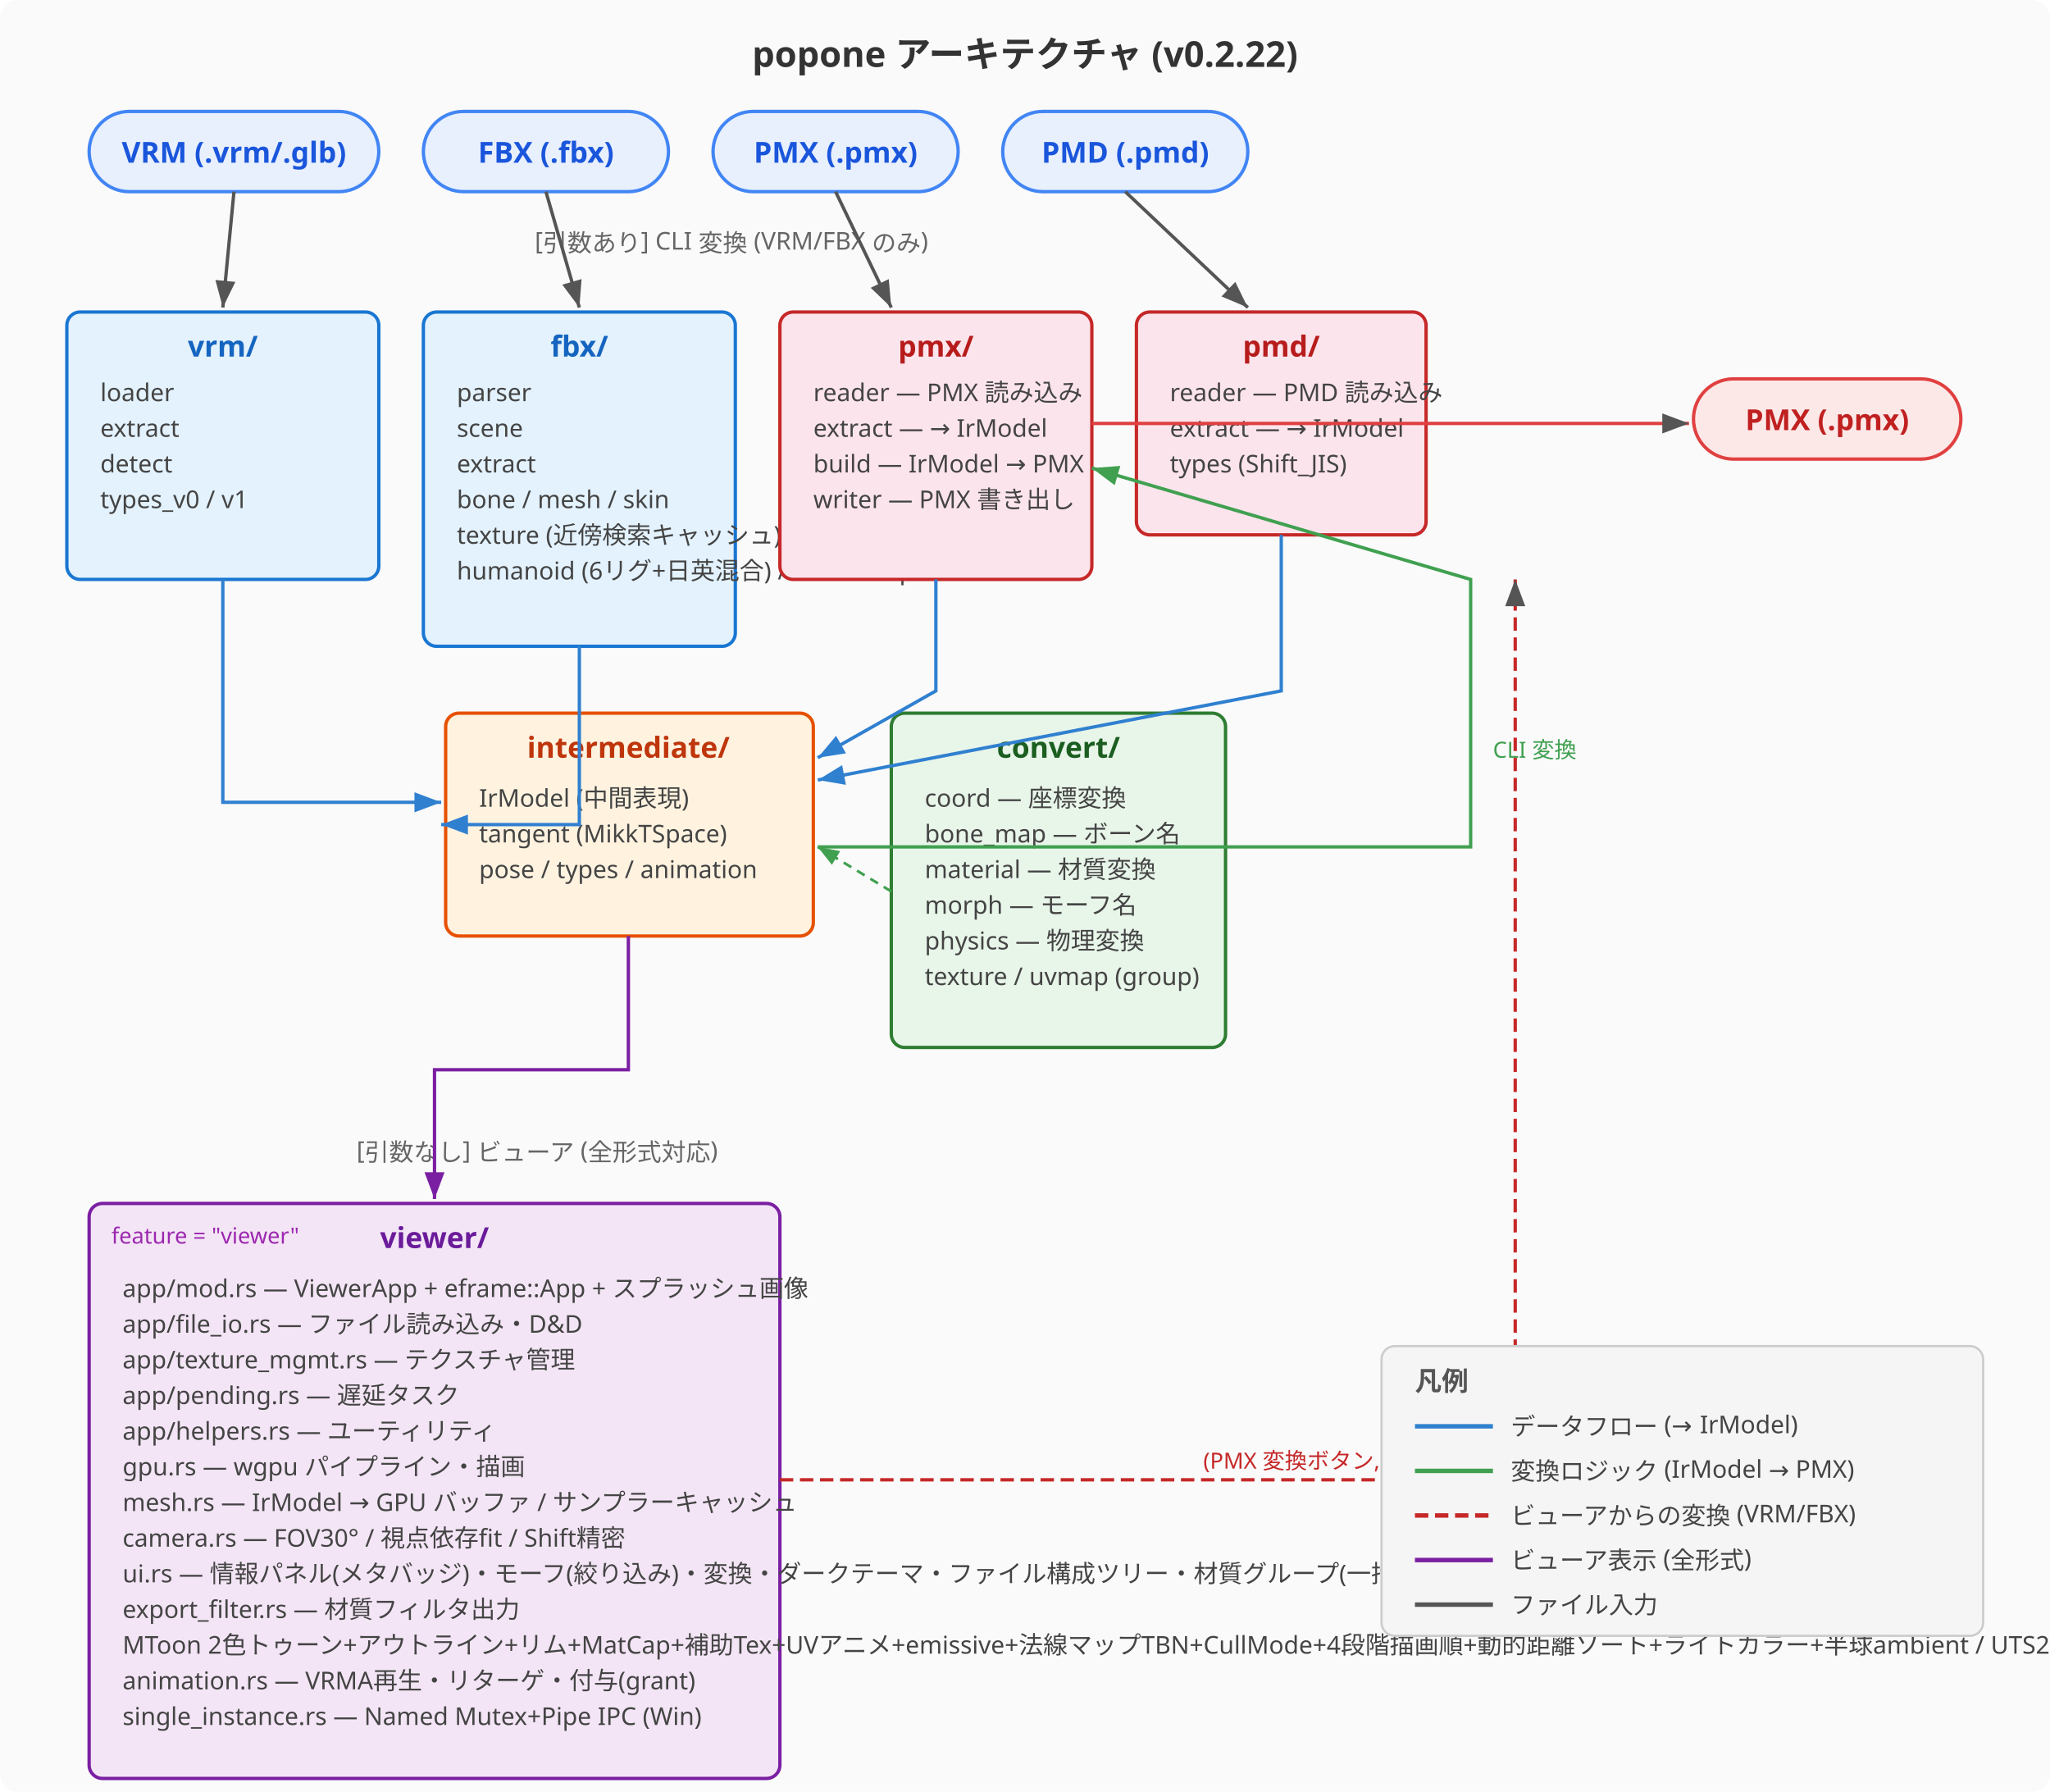
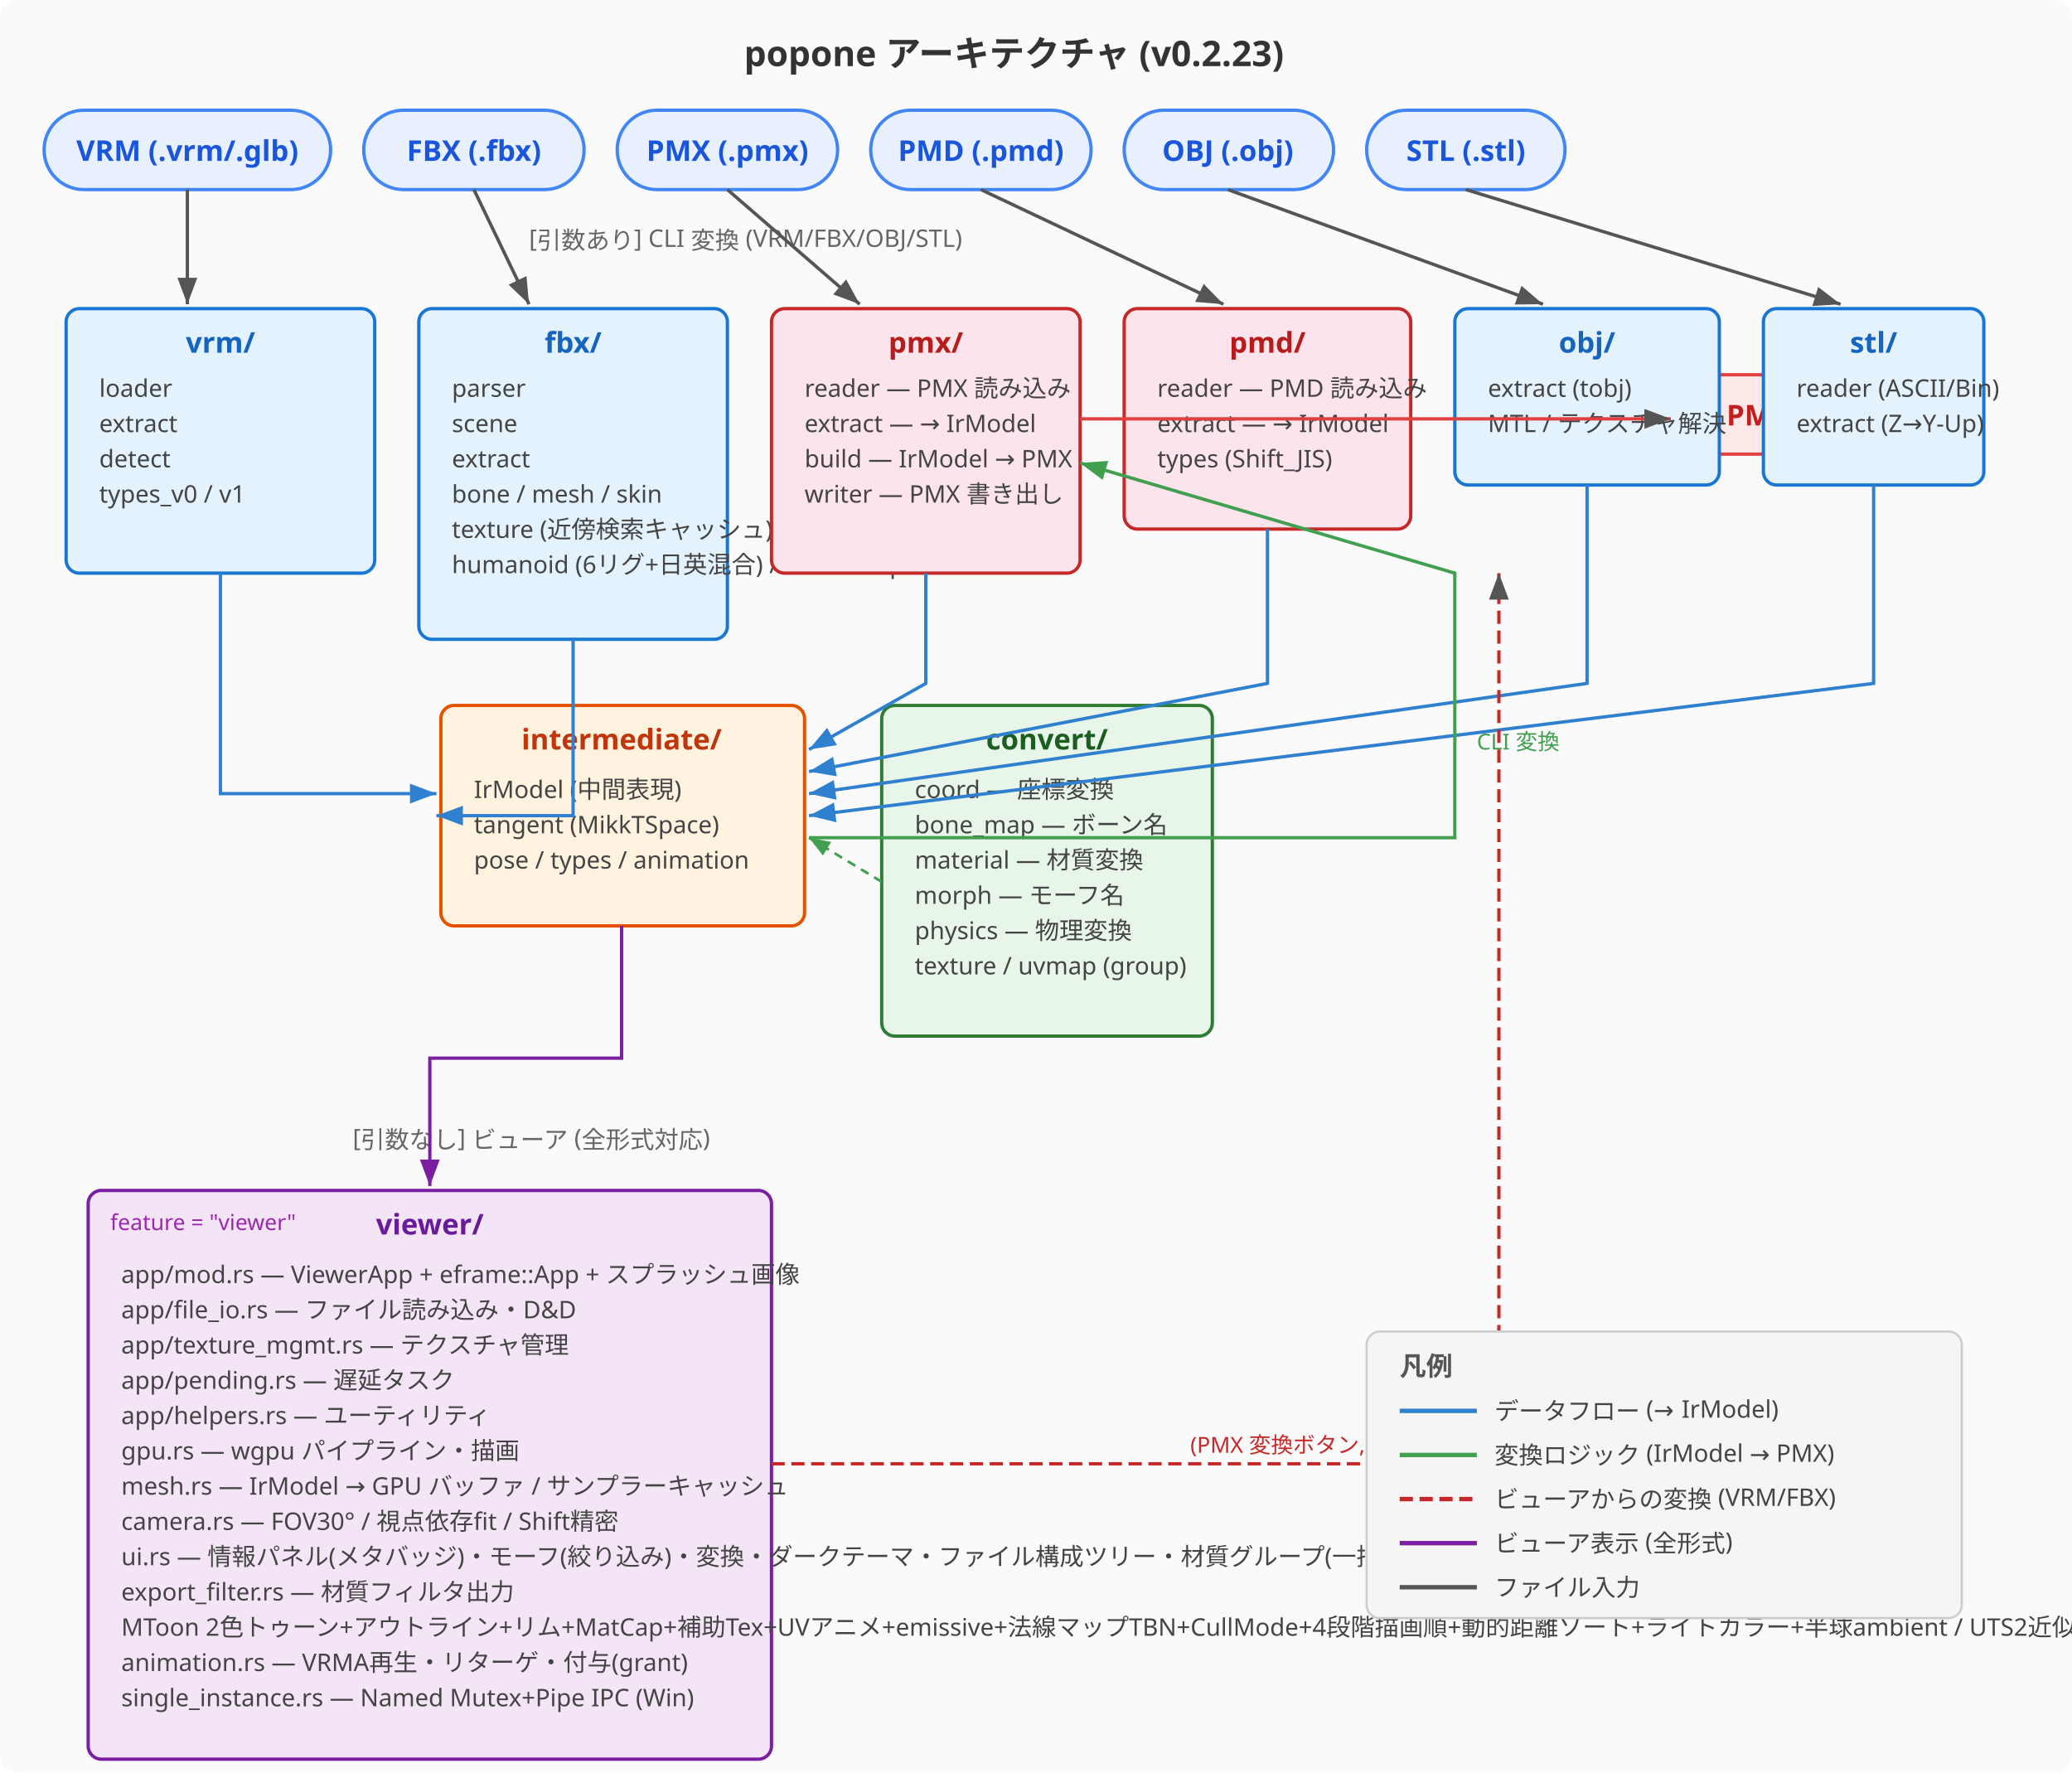
- <svg xmlns="http://www.w3.org/2000/svg" viewBox="0 0 920 804" font-family="'Segoe UI','Noto Sans JP',sans-serif" font-size="13">
+ <svg xmlns="http://www.w3.org/2000/svg" viewBox="0 0 940 804" font-family="'Segoe UI','Noto Sans JP',sans-serif" font-size="13">
  <defs>
    <marker id="arrow" markerWidth="8" markerHeight="6" refX="8" refY="3" orient="auto">
      <path d="M0,0 L8,3 L0,6" fill="#555" />
    </marker>
    <marker id="arrow-blue" markerWidth="8" markerHeight="6" refX="8" refY="3" orient="auto">
      <path d="M0,0 L8,3 L0,6" fill="#3080D0" />
    </marker>
    <marker id="arrow-green" markerWidth="8" markerHeight="6" refX="8" refY="3" orient="auto">
      <path d="M0,0 L8,3 L0,6" fill="#40A050" />
    </marker>
    <marker id="arrow-purple" markerWidth="8" markerHeight="6" refX="8" refY="3" orient="auto">
      <path d="M0,0 L8,3 L0,6" fill="#7B1FA2" />
    </marker>
  </defs>
-   <rect width="920" height="804" fill="#FAFAFA" rx="8" />
-   <text x="460" y="30" text-anchor="middle" font-size="16" font-weight="bold" fill="#333">popone アーキテクチャ (v0.2.22)</text>
-   <rect x="40" y="50" width="130" height="36" rx="18" fill="#E8F0FE" stroke="#4285F4" stroke-width="1.5" />
-   <text x="105" y="73" text-anchor="middle" font-weight="bold" fill="#1A56DB">VRM (.vrm/.glb)</text>
-   <rect x="190" y="50" width="110" height="36" rx="18" fill="#E8F0FE" stroke="#4285F4" stroke-width="1.5" />
-   <text x="245" y="73" text-anchor="middle" font-weight="bold" fill="#1A56DB">FBX (.fbx)</text>
-   <rect x="320" y="50" width="110" height="36" rx="18" fill="#E8F0FE" stroke="#4285F4" stroke-width="1.5" />
-   <text x="375" y="73" text-anchor="middle" font-weight="bold" fill="#1A56DB">PMX (.pmx)</text>
-   <rect x="450" y="50" width="110" height="36" rx="18" fill="#E8F0FE" stroke="#4285F4" stroke-width="1.5" />
-   <text x="505" y="73" text-anchor="middle" font-weight="bold" fill="#1A56DB">PMD (.pmd)</text>
+   <rect width="940" height="804" fill="#FAFAFA" rx="8" />
+   <text x="460" y="30" text-anchor="middle" font-size="16" font-weight="bold" fill="#333">popone アーキテクチャ (v0.2.23)</text>
+   <rect x="20" y="50" width="130" height="36" rx="18" fill="#E8F0FE" stroke="#4285F4" stroke-width="1.5" />
+   <text x="85" y="73" text-anchor="middle" font-weight="bold" fill="#1A56DB">VRM (.vrm/.glb)</text>
+   <rect x="165" y="50" width="100" height="36" rx="18" fill="#E8F0FE" stroke="#4285F4" stroke-width="1.5" />
+   <text x="215" y="73" text-anchor="middle" font-weight="bold" fill="#1A56DB">FBX (.fbx)</text>
+   <rect x="280" y="50" width="100" height="36" rx="18" fill="#E8F0FE" stroke="#4285F4" stroke-width="1.5" />
+   <text x="330" y="73" text-anchor="middle" font-weight="bold" fill="#1A56DB">PMX (.pmx)</text>
+   <rect x="395" y="50" width="100" height="36" rx="18" fill="#E8F0FE" stroke="#4285F4" stroke-width="1.5" />
+   <text x="445" y="73" text-anchor="middle" font-weight="bold" fill="#1A56DB">PMD (.pmd)</text>
+   <rect x="510" y="50" width="95" height="36" rx="18" fill="#E8F0FE" stroke="#4285F4" stroke-width="1.5" />
+   <text x="557" y="73" text-anchor="middle" font-weight="bold" fill="#1A56DB">OBJ (.obj)</text>
+   <rect x="620" y="50" width="90" height="36" rx="18" fill="#E8F0FE" stroke="#4285F4" stroke-width="1.5" />
+   <text x="665" y="73" text-anchor="middle" font-weight="bold" fill="#1A56DB">STL (.stl)</text>
  <rect x="760" y="170" width="120" height="36" rx="18" fill="#FDE8E8" stroke="#E04040" stroke-width="1.5" />
  <text x="820" y="193" text-anchor="middle" font-weight="bold" fill="#C02020">PMX (.pmx)</text>
-   <text x="240" y="112" font-size="11" fill="#666">[引数あり] CLI 変換 (VRM/FBX のみ)</text>
+   <text x="240" y="112" font-size="11" fill="#666">[引数あり] CLI 変換 (VRM/FBX/OBJ/STL)</text>
  <text x="160" y="520" font-size="11" fill="#666">[引数なし] ビューア (全形式対応)</text>
  <rect x="30" y="140" width="140" height="120" rx="6" fill="#E3F2FD" stroke="#1976D2" stroke-width="1.5" />
  <text x="100" y="160" text-anchor="middle" font-weight="bold" fill="#1565C0">vrm/</text>
  <text x="45" y="180" font-size="11" fill="#444">loader</text>
  <text x="45" y="196" font-size="11" fill="#444">extract</text>
  <text x="45" y="212" font-size="11" fill="#444">detect</text>
  <text x="45" y="228" font-size="11" fill="#444">types_v0 / v1</text>
  <rect x="190" y="140" width="140" height="150" rx="6" fill="#E3F2FD" stroke="#1976D2" stroke-width="1.5" />
  <text x="260" y="160" text-anchor="middle" font-weight="bold" fill="#1565C0">fbx/</text>
  <text x="205" y="180" font-size="11" fill="#444">parser</text>
  <text x="205" y="196" font-size="11" fill="#444">scene</text>
  <text x="205" y="212" font-size="11" fill="#444">extract</text>
  <text x="205" y="228" font-size="11" fill="#444">bone / mesh / skin</text>
  <text x="205" y="244" font-size="11" fill="#444">texture (近傍検索キャッシュ)</text>
  <text x="205" y="260" font-size="11" fill="#444">humanoid (6リグ+日英混合) / blendshape</text>
  <rect x="350" y="140" width="140" height="120" rx="6" fill="#FCE4EC" stroke="#C62828" stroke-width="1.5" />
  <text x="420" y="160" text-anchor="middle" font-weight="bold" fill="#B71C1C">pmx/</text>
  <text x="365" y="180" font-size="11" fill="#444">reader — PMX 読み込み</text>
  <text x="365" y="196" font-size="11" fill="#444">extract — → IrModel</text>
  <text x="365" y="212" font-size="11" fill="#444">build — IrModel → PMX</text>
  <text x="365" y="228" font-size="11" fill="#444">writer — PMX 書き出し</text>
  <rect x="510" y="140" width="130" height="100" rx="6" fill="#FCE4EC" stroke="#C62828" stroke-width="1.5" />
  <text x="575" y="160" text-anchor="middle" font-weight="bold" fill="#B71C1C">pmd/</text>
  <text x="525" y="180" font-size="11" fill="#444">reader — PMD 読み込み</text>
  <text x="525" y="196" font-size="11" fill="#444">extract — → IrModel</text>
  <text x="525" y="212" font-size="11" fill="#444">types (Shift_JIS)</text>
+   <rect x="660" y="140" width="120" height="80" rx="6" fill="#E3F2FD" stroke="#1976D2" stroke-width="1.5" />
+   <text x="720" y="160" text-anchor="middle" font-weight="bold" fill="#1565C0">obj/</text>
+   <text x="675" y="180" font-size="11" fill="#444">extract (tobj)</text>
+   <text x="675" y="196" font-size="11" fill="#444">MTL / テクスチャ解決</text>
+   <rect x="800" y="140" width="100" height="80" rx="6" fill="#E3F2FD" stroke="#1976D2" stroke-width="1.5" />
+   <text x="850" y="160" text-anchor="middle" font-weight="bold" fill="#1565C0">stl/</text>
+   <text x="815" y="180" font-size="11" fill="#444">reader (ASCII/Bin)</text>
+   <text x="815" y="196" font-size="11" fill="#444">extract (Z→Y-Up)</text>
  <rect x="200" y="320" width="165" height="100" rx="6" fill="#FFF3E0" stroke="#E65100" stroke-width="1.5" />
  <text x="282" y="340" text-anchor="middle" font-weight="bold" fill="#BF360C">intermediate/</text>
  <text x="215" y="362" font-size="11" fill="#444">IrModel (中間表現)</text>
  <text x="215" y="378" font-size="11" fill="#444">tangent (MikkTSpace)</text>
  <text x="215" y="394" font-size="11" fill="#444">pose / types / animation</text>
  <rect x="400" y="320" width="150" height="150" rx="6" fill="#E8F5E9" stroke="#2E7D32" stroke-width="1.5" />
  <text x="475" y="340" text-anchor="middle" font-weight="bold" fill="#1B5E20">convert/</text>
  <text x="415" y="362" font-size="11" fill="#444">coord — 座標変換</text>
  <text x="415" y="378" font-size="11" fill="#444">bone_map — ボーン名</text>
  <text x="415" y="394" font-size="11" fill="#444">material — 材質変換</text>
  <text x="415" y="410" font-size="11" fill="#444">morph — モーフ名</text>
  <text x="415" y="426" font-size="11" fill="#444">physics — 物理変換</text>
  <text x="415" y="442" font-size="11" fill="#444">texture / uvmap (group)</text>
  <rect x="40" y="540" width="310" height="258" rx="6" fill="#F3E5F5" stroke="#7B1FA2" stroke-width="1.5" />
  <text x="195" y="560" text-anchor="middle" font-weight="bold" fill="#6A1B9A">viewer/</text>
  <text x="50" y="558" font-size="10" fill="#9C27B0">feature = "viewer"</text>
  <text x="55" y="582" font-size="11" fill="#444">app/mod.rs — ViewerApp + eframe::App + スプラッシュ画像</text>
  <text x="55" y="598" font-size="11" fill="#444">app/file_io.rs — ファイル読み込み・D&amp;D</text>
  <text x="55" y="614" font-size="11" fill="#444">app/texture_mgmt.rs — テクスチャ管理</text>
  <text x="55" y="630" font-size="11" fill="#444">app/pending.rs — 遅延タスク</text>
  <text x="55" y="646" font-size="11" fill="#444">app/helpers.rs — ユーティリティ</text>
  <text x="55" y="662" font-size="11" fill="#444">gpu.rs — wgpu パイプライン・描画</text>
  <text x="55" y="678" font-size="11" fill="#444">mesh.rs — IrModel → GPU バッファ / サンプラーキャッシュ</text>
  <text x="55" y="694" font-size="11" fill="#444">camera.rs — FOV30° / 視点依存fit / Shift精密</text>
  <text x="55" y="710" font-size="11" fill="#444">ui.rs — 情報パネル(メタバッジ)・モーフ(絞り込み)・変換・ダークテーマ・ファイル構成ツリー・材質グループ(一括S/C/表示)</text>
  <text x="55" y="726" font-size="11" fill="#444">export_filter.rs — 材質フィルタ出力</text>
  <text x="55" y="742" font-size="11" fill="#444">MToon 2色トゥーン+アウトライン+リム+MatCap+補助Tex+UVアニメ+emissive+法線マップTBN+CullMode+4段階描画順+動的距離ソート+ライトカラー+半球ambient / UTS2近似 / MMD: トゥーン・エッジ・スフィア / Wire: 全パイプライン統一 / Bloom: MRT emissive分離+Dual Kawase</text>
  <text x="55" y="758" font-size="11" fill="#444">animation.rs — VRMA再生・リターゲ・付与(grant)</text>
  <text x="55" y="774" font-size="11" fill="#444">single_instance.rs — Named Mutex+Pipe IPC (Win)</text>
-   <line x1="105" y1="86" x2="100" y2="138" stroke="#555" stroke-width="1.5" marker-end="url(#arrow)" />
-   <line x1="245" y1="86" x2="260" y2="138" stroke="#555" stroke-width="1.5" marker-end="url(#arrow)" />
-   <line x1="375" y1="86" x2="400" y2="138" stroke="#555" stroke-width="1.5" marker-end="url(#arrow)" />
-   <line x1="505" y1="86" x2="560" y2="138" stroke="#555" stroke-width="1.5" marker-end="url(#arrow)" />
+   <line x1="85" y1="86" x2="85" y2="138" stroke="#555" stroke-width="1.5" marker-end="url(#arrow)" />
+   <line x1="215" y1="86" x2="240" y2="138" stroke="#555" stroke-width="1.5" marker-end="url(#arrow)" />
+   <line x1="330" y1="86" x2="390" y2="138" stroke="#555" stroke-width="1.5" marker-end="url(#arrow)" />
+   <line x1="445" y1="86" x2="555" y2="138" stroke="#555" stroke-width="1.5" marker-end="url(#arrow)" />
+   <line x1="557" y1="86" x2="700" y2="138" stroke="#555" stroke-width="1.5" marker-end="url(#arrow)" />
+   <line x1="665" y1="86" x2="835" y2="138" stroke="#555" stroke-width="1.5" marker-end="url(#arrow)" />
  <path d="M100,260 L100,360 L198,360" fill="none" stroke="#3080D0" stroke-width="1.5" marker-end="url(#arrow-blue)" />
  <path d="M260,290 L260,370 L198,370" fill="none" stroke="#3080D0" stroke-width="1.5" marker-end="url(#arrow-blue)" />
  <path d="M420,260 L420,310 L367,340" fill="none" stroke="#3080D0" stroke-width="1.5" marker-end="url(#arrow-blue)" />
  <path d="M575,240 L575,310 L367,350" fill="none" stroke="#3080D0" stroke-width="1.5" marker-end="url(#arrow-blue)" />
+   <path d="M720,220 L720,310 L367,360" fill="none" stroke="#3080D0" stroke-width="1.5" marker-end="url(#arrow-blue)" />
+   <path d="M850,220 L850,310 L367,370" fill="none" stroke="#3080D0" stroke-width="1.5" marker-end="url(#arrow-blue)" />
  <path d="M367,380 L660,380 L660,260 L490,210" fill="none" stroke="#40A050" stroke-width="1.5" marker-end="url(#arrow-green)" />
  <text x="670" y="340" font-size="10" fill="#40A050">CLI 変換</text>
  <path d="M490,190 L660,190 L758,190" fill="none" stroke="#E04040" stroke-width="1.5" marker-end="url(#arrow)" />
  <line x1="400" y1="400" x2="367" y2="380" stroke="#40A050" stroke-width="1.2" stroke-dasharray="4,3" marker-end="url(#arrow-green)" />
  <path d="M282,420 L282,480 L195,480 L195,538" fill="none" stroke="#7B1FA2" stroke-width="1.5" marker-end="url(#arrow-purple)" />
  <path d="M350,664 L680,664 L680,260" fill="none" stroke="#C62828" stroke-width="1.5" stroke-dasharray="6,3" marker-end="url(#arrow)" />
  <text x="540" y="659" font-size="10" fill="#C62828">(PMX 変換ボタン, VRM/FBX のみ)</text>
  <rect x="620" y="604" width="270" height="130" rx="6" fill="#F5F5F5" stroke="#CCC" stroke-width="1" />
  <text x="635" y="624" font-size="12" font-weight="bold" fill="#555">凡例</text>
  <line x1="635" y1="640" x2="670" y2="640" stroke="#3080D0" stroke-width="2" />
  <text x="678" y="644" font-size="11" fill="#444">データフロー (→ IrModel)</text>
  <line x1="635" y1="660" x2="670" y2="660" stroke="#40A050" stroke-width="2" />
  <text x="678" y="664" font-size="11" fill="#444">変換ロジック (IrModel → PMX)</text>
  <line x1="635" y1="680" x2="670" y2="680" stroke="#C62828" stroke-width="2" stroke-dasharray="6,3" />
  <text x="678" y="684" font-size="11" fill="#444">ビューアからの変換 (VRM/FBX)</text>
  <line x1="635" y1="700" x2="670" y2="700" stroke="#7B1FA2" stroke-width="2" />
  <text x="678" y="704" font-size="11" fill="#444">ビューア表示 (全形式)</text>
  <line x1="635" y1="720" x2="670" y2="720" stroke="#555" stroke-width="2" />
  <text x="678" y="724" font-size="11" fill="#444">ファイル入力</text>
</svg>
